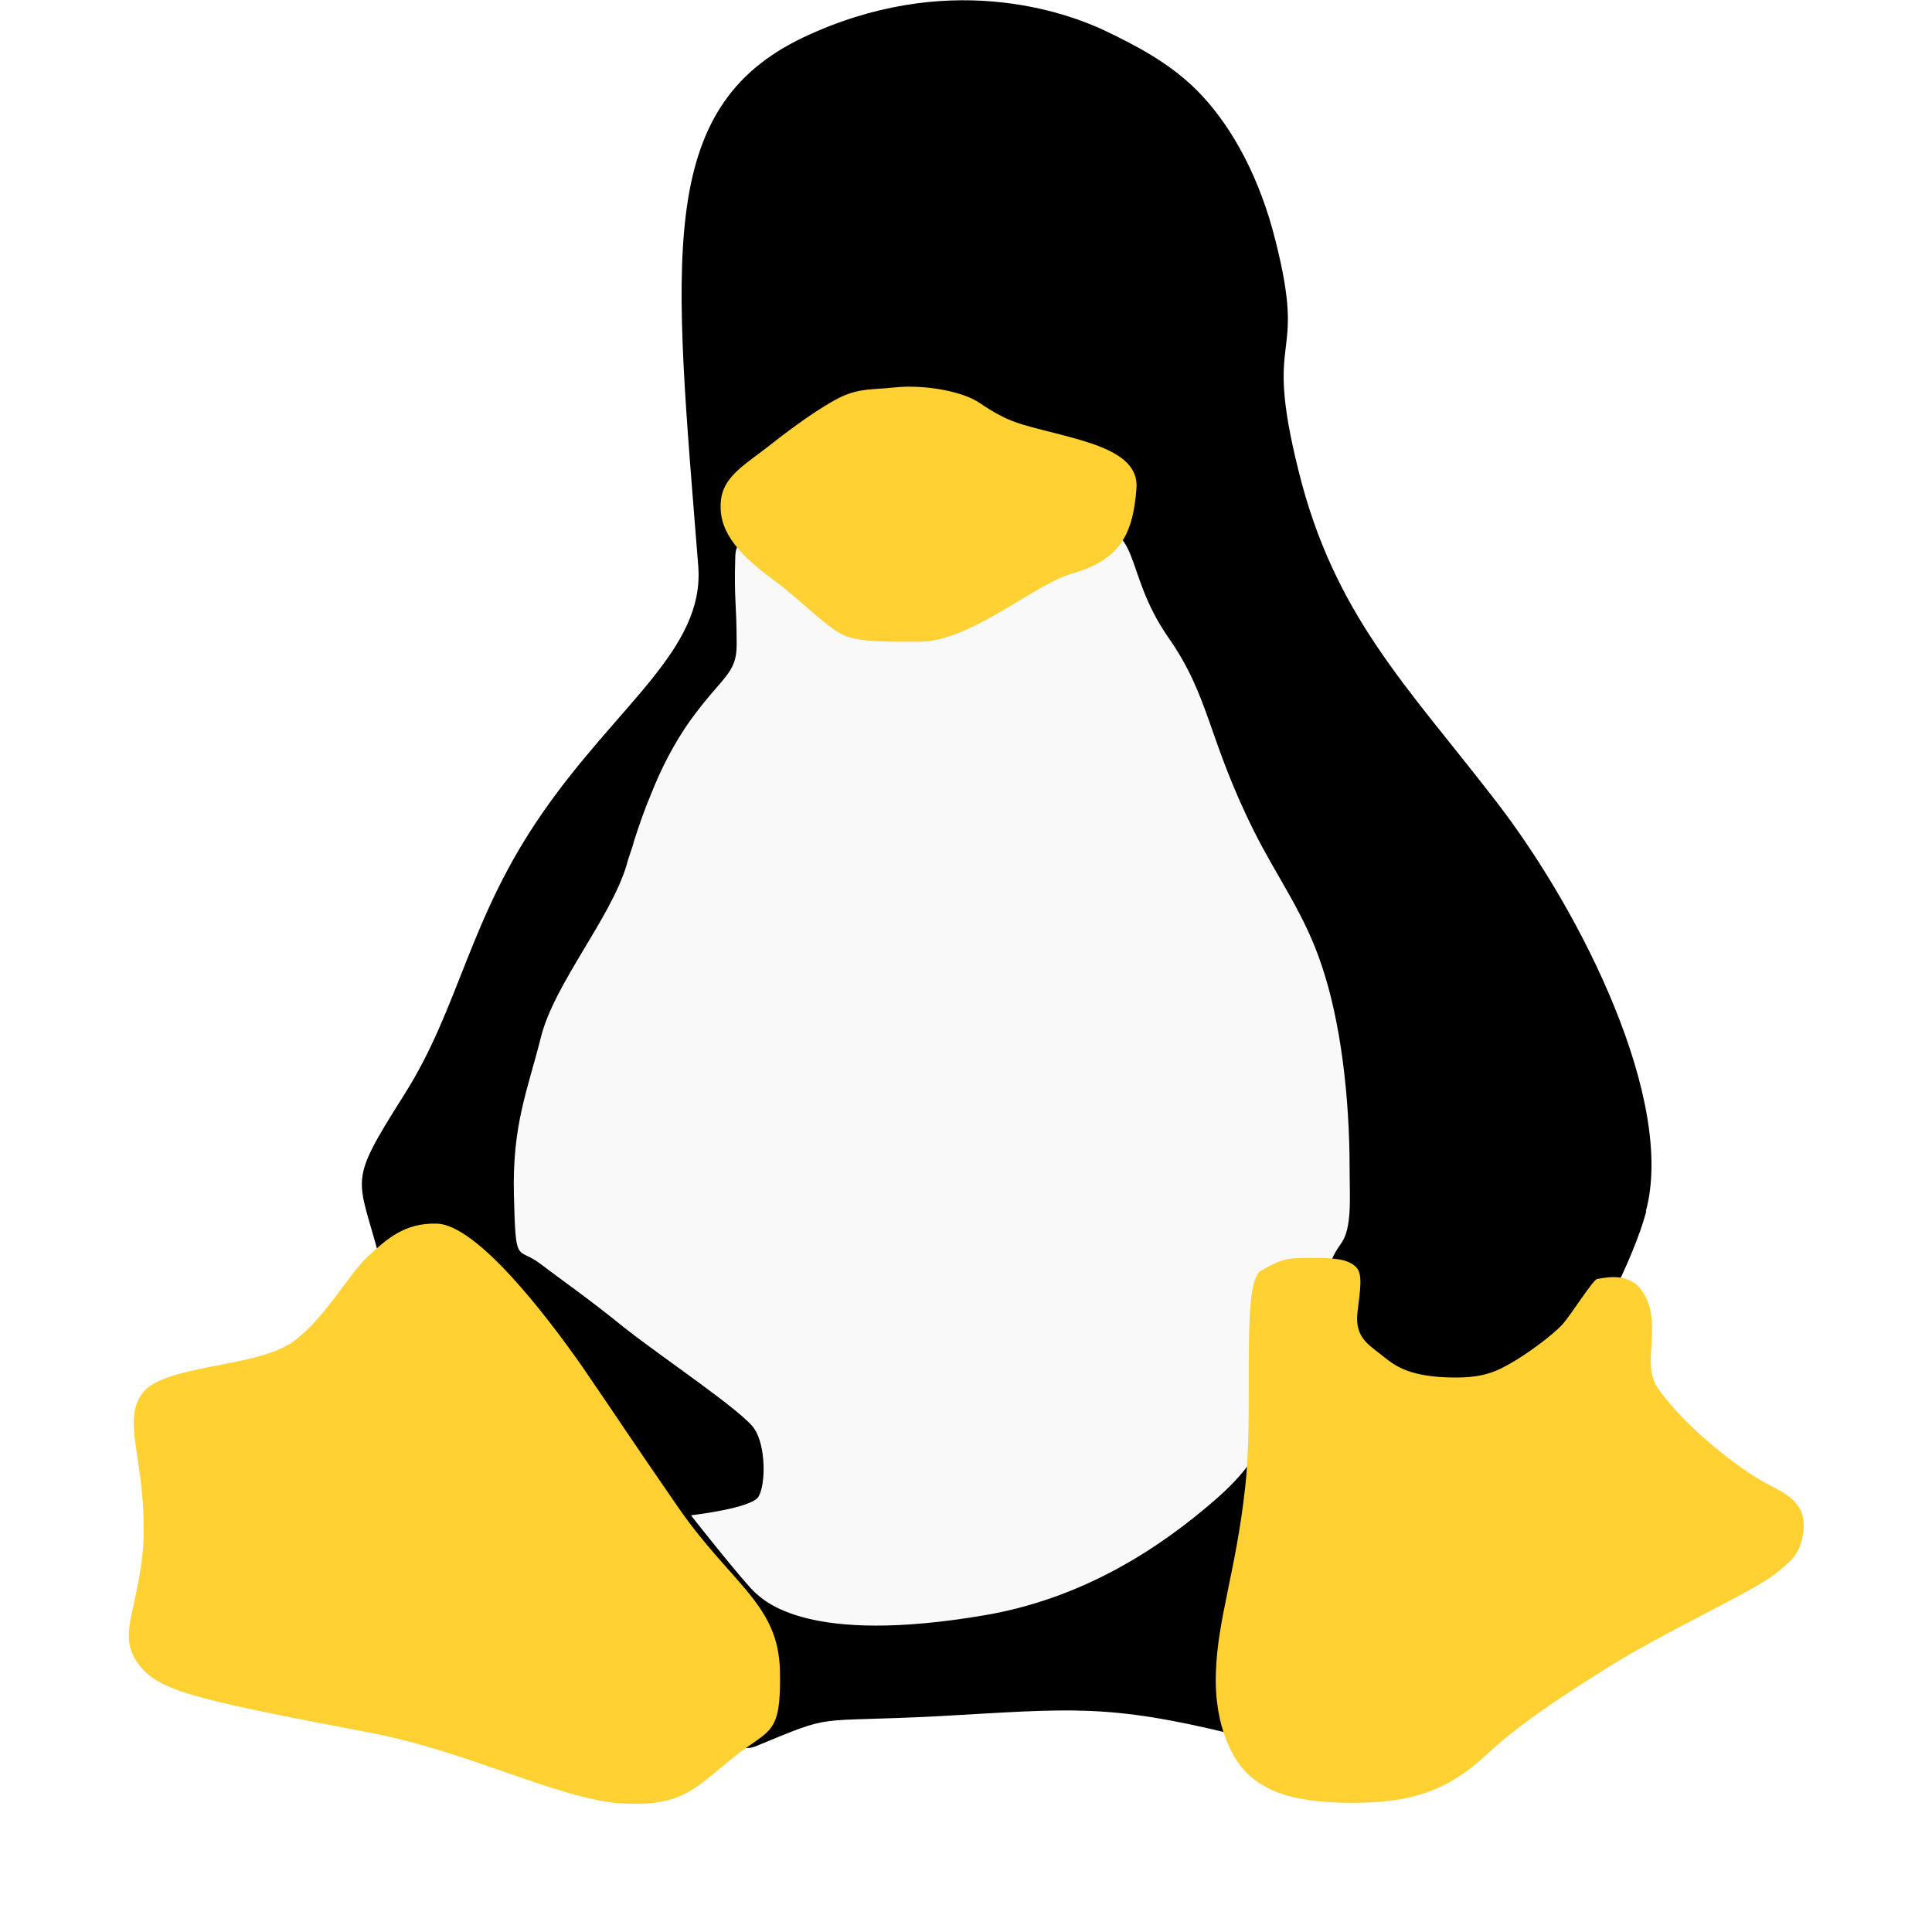
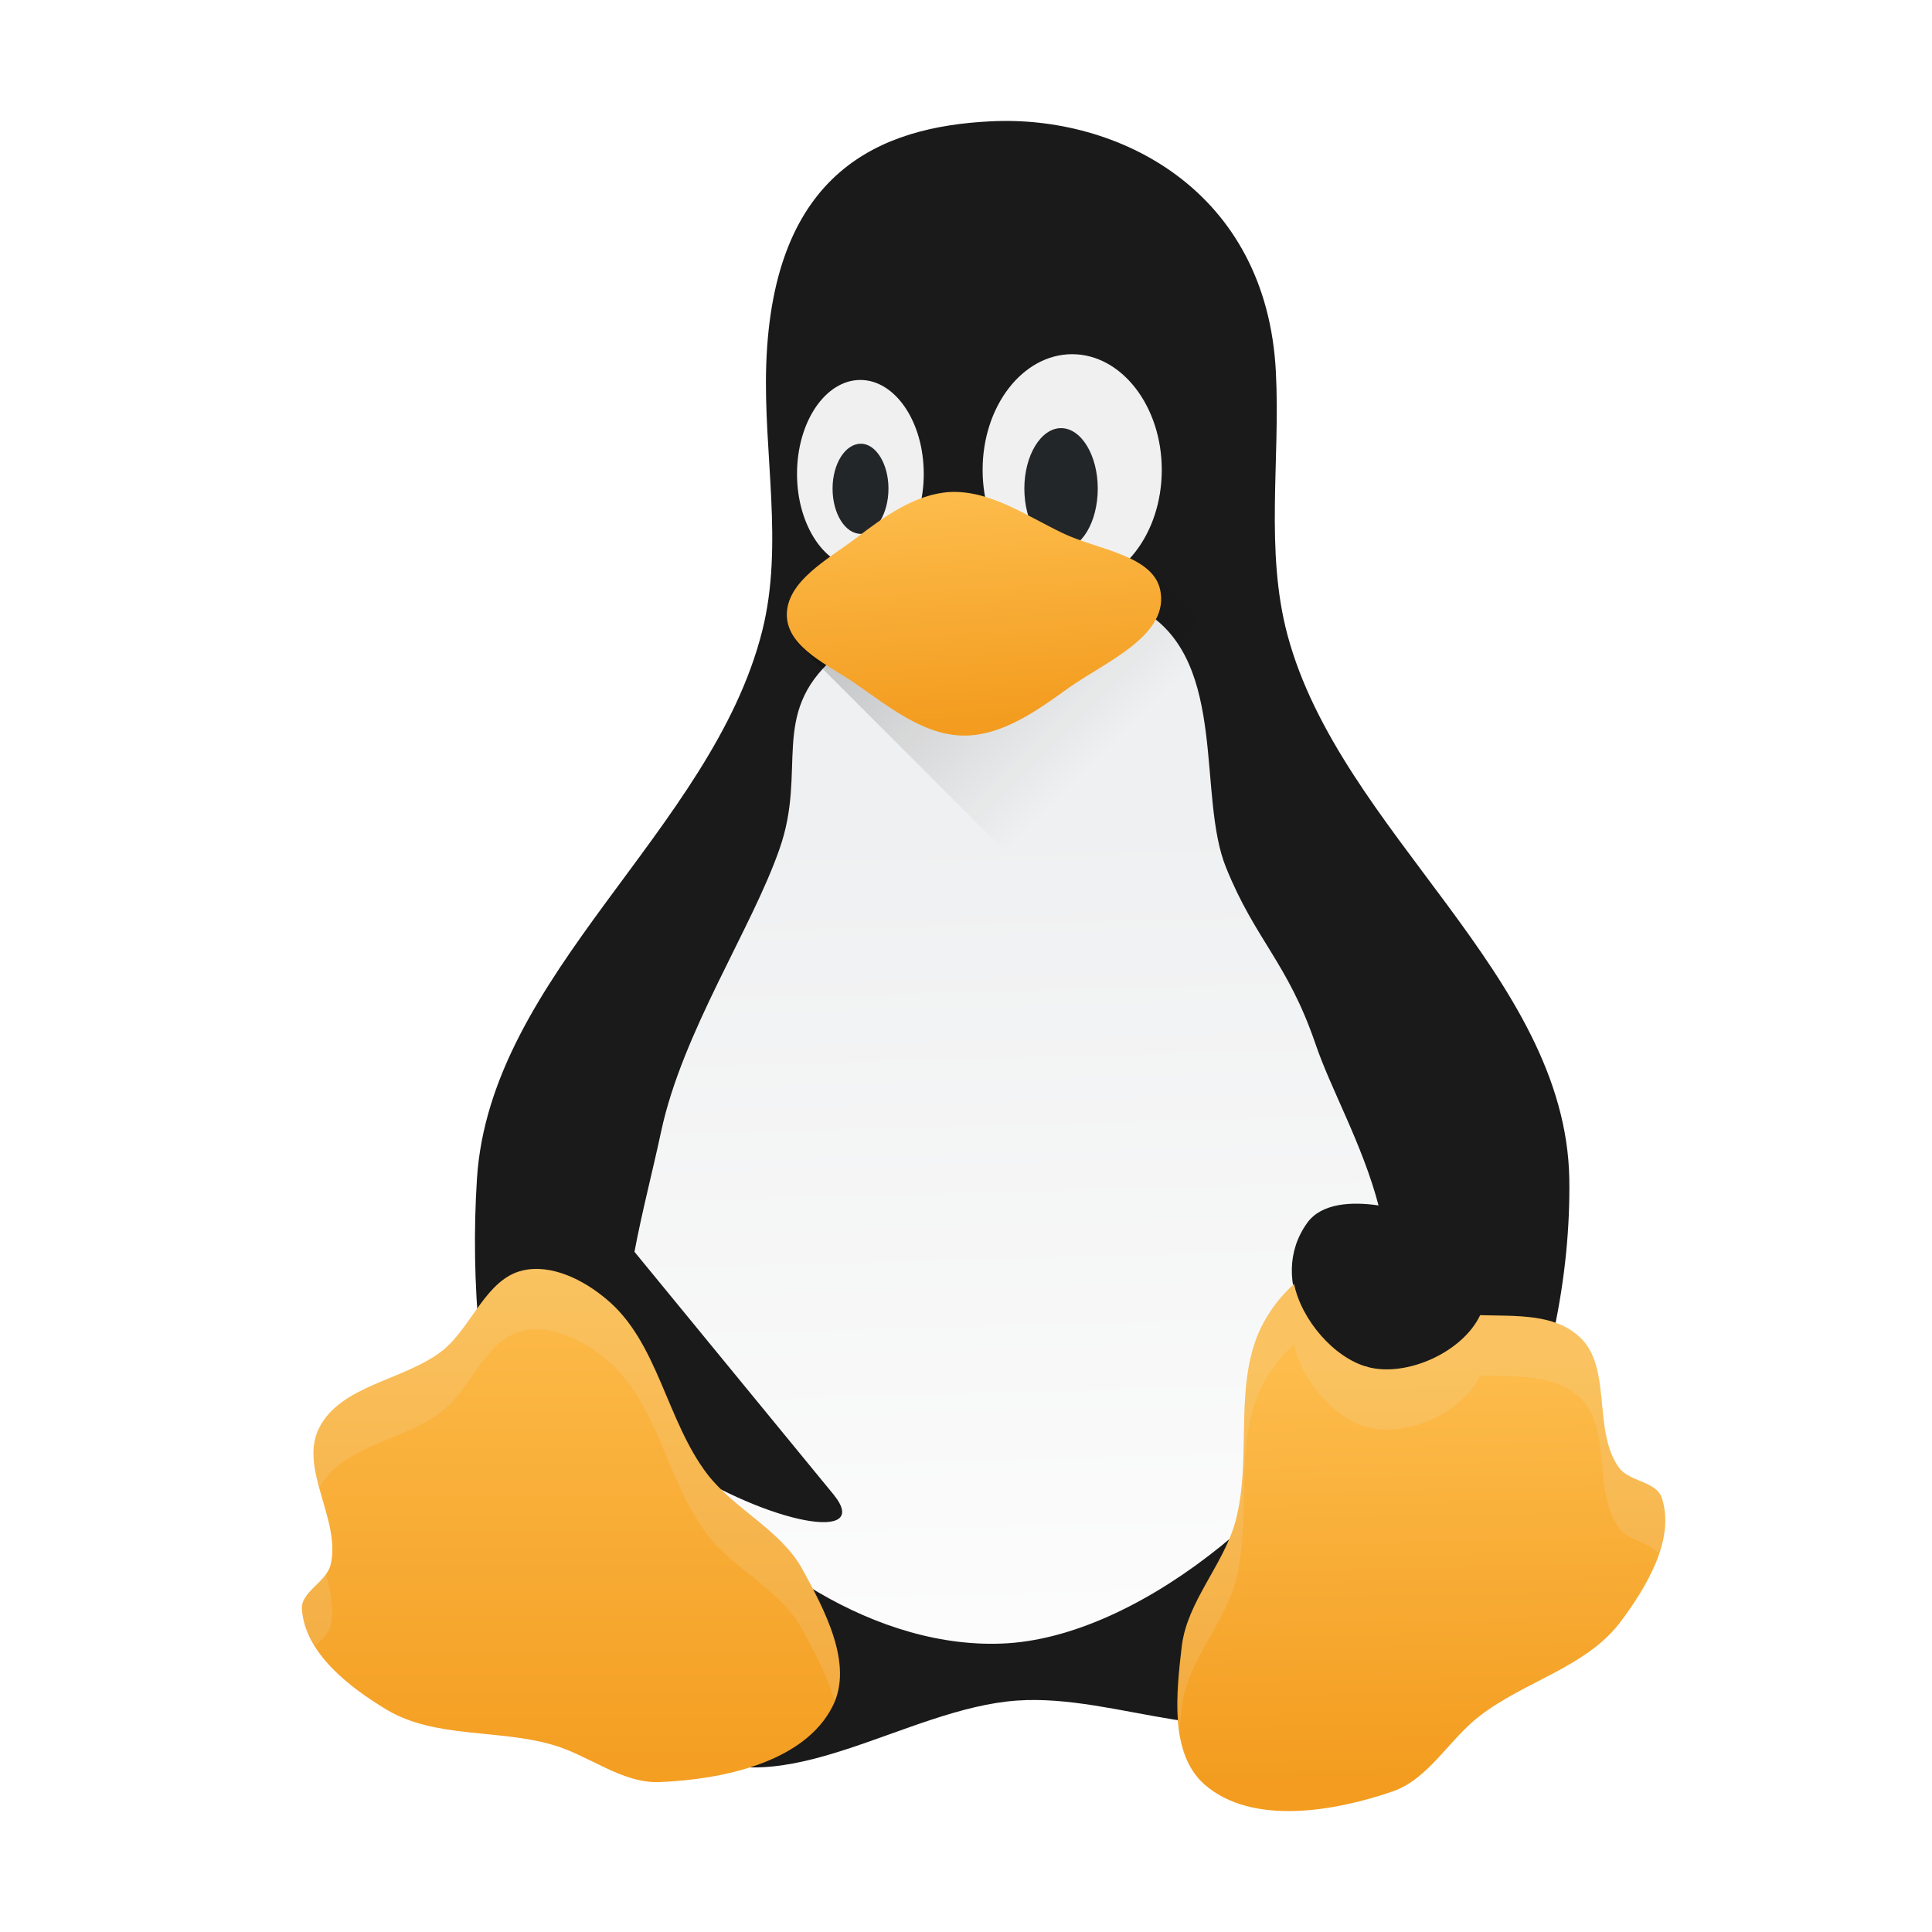
- <svg xmlns="http://www.w3.org/2000/svg" width="15" height="15" version="1.1" viewBox="0 0 4.233 4.233">
-   <path d="m3.607 2.654c-0.056 0.211-0.34 0.651-0.492 0.845-0.151 0.195-0.132 0.37-0.412 0.301-0.278-0.068-0.357-0.056-0.644-0.04-0.286 0.015-0.224-0.008-0.403 0.066-0.178 0.074-0.777-0.893-0.825-1.072-0.048-0.18-0.07-0.158 0.053-0.353 0.124-0.194 0.142-0.387 0.306-0.622 0.164-0.236 0.353-0.356 0.34-0.537-0.053-0.67-0.096-1.005 0.23-1.16 0.311-0.147 0.571-0.06 0.673-0.009 0.044 0.022 0.134 0.064 0.201 0.137 0.067 0.072 0.127 0.181 0.161 0.319 0.07 0.277-0.029 0.185 0.05 0.502 0.078 0.316 0.237 0.471 0.43 0.721 0.194 0.25 0.396 0.663 0.331 0.902z" style="stroke-width:1.015" />
-   <path d="m1.901 1.38c-0.11 0.004-0.285-0.278-0.29-0.161-0.003 0.099 0.003 0.098 0.003 0.194 0 0.064-0.032 0.069-0.102 0.166-0.036 0.051-0.064 0.106-0.086 0.162-0.014 0.033-0.026 0.068-0.037 0.102-0.004 0.017-0.012 0.035-0.016 0.052-0.035 0.117-0.159 0.261-0.188 0.378-0.029 0.116-0.063 0.191-0.059 0.346 0.004 0.156 0.006 0.111 0.058 0.15 0.051 0.039 0.104 0.075 0.184 0.14 0.085 0.067 0.262 0.185 0.285 0.222 0.025 0.037 0.025 0.121 0.009 0.148-0.015 0.026-0.149 0.041-0.148 0.041-8.393e-4 0 0.116 0.147 0.139 0.168 0.022 0.02 0.117 0.117 0.504 0.051 0.218-0.037 0.387-0.149 0.509-0.256 0.158-0.14 0.078-0.181 0.098-0.251 0.03-0.102 0.127-0.139 0.149-0.254 0.003-0.016 0.008-0.029 0.025-0.053 0.025-0.034 0.019-0.102 0.019-0.163 0-0.161-0.02-0.325-0.061-0.446-0.037-0.113-0.097-0.192-0.148-0.294-0.102-0.204-0.097-0.295-0.188-0.425-0.104-0.15-0.053-0.25-0.19-0.244-0.172 0.009-0.31 0.223-0.472 0.229z" style="fill:#f9f9f9;stroke-width:1.015" />
-   <path d="m1.959 0.849c0.062-7e-3 0.147 7e-3 0.186 0.033 0.037 0.025 0.062 0.038 0.095 0.048 0.111 0.033 0.257 0.049 0.25 0.14-0.008 0.109-0.042 0.158-0.142 0.187-0.08 0.022-0.222 0.149-0.333 0.149-0.049 0-0.118 0.002-0.158-0.011-0.038-0.012-0.092-0.071-0.155-0.119-0.063-0.046-0.121-0.096-0.123-0.161-0.003-0.069 0.047-0.091 0.116-0.146 0.037-0.029 0.103-0.078 0.149-0.1 0.042-0.019 0.07-0.015 0.114-0.02z" style="fill:#ffd133;stroke-width:1.015" />
-   <path d="m3.595 2.825c0.053 0.07-0.002 0.16 0.037 0.216 0.063 0.091 0.189 0.184 0.238 0.209 0.035 0.019 0.084 0.038 0.082 0.095-0.003 0.064-0.037 0.081-0.057 0.099-0.039 0.036-0.236 0.125-0.367 0.206-0.165 0.103-0.222 0.149-0.275 0.198-0.083 0.076-0.162 0.102-0.289 0.102-0.127 0-0.183-0.024-0.222-0.056-0.039-0.031-0.082-0.11-0.078-0.228 0.003-0.117 0.044-0.224 0.064-0.406 0.009-0.078 0.008-0.175 0.008-0.261 0-0.108 0.002-0.201 0.027-0.215 0.046-0.026 0.056-0.028 0.11-0.028 0.054 0 0.079 0.003 0.097 0.019 0.017 0.015 0.01 0.051 0.004 0.102-0.005 0.05 0.021 0.067 0.048 0.088 0.026 0.02 0.05 0.046 0.133 0.052 0.083 0.005 0.114-7e-3 0.153-0.029 0.039-0.022 0.094-0.063 0.115-0.086 0.02-0.022 0.068-0.1 0.077-0.1 0.008 0 0.065-0.018 0.096 0.024z" style="fill:#ffd133;stroke-width:1.015" />
-   <path d="m0.633 2.945c-0.076 0.05-0.27 0.046-0.319 0.105-0.048 0.059 0.002 0.144 8.5194e-4 0.302 0 0.067-0.013 0.119-0.021 0.16-0.012 0.052-0.02 0.088 0.004 0.126 0.043 0.066 0.113 0.082 0.511 0.158 0.213 0.04 0.414 0.145 0.549 0.155 0.135 0.009 0.164-0.032 0.246-0.098 0.082-0.067 0.108-0.046 0.105-0.192-0.003-0.146-0.105-0.189-0.222-0.357-0.116-0.168-0.135-0.199-0.212-0.311-0.077-0.11-0.23-0.31-0.318-0.312-0.07-0.002-0.109 0.033-0.152 0.073-0.043 0.04-0.097 0.143-0.173 0.193z" style="fill:#ffd133;stroke-width:1.015" />
+ <svg xmlns="http://www.w3.org/2000/svg" xmlns:xlink="http://www.w3.org/1999/xlink" width="15" height="15">
+   <defs>
+     <linearGradient id="d" gradientUnits="userSpaceOnUse" x1="17.382" y1="26.933" x2="17.032" y2="13.634" gradientTransform="scale(.46875)">
+       <stop offset="0" style="stop-color:#fcfcfc;stop-opacity:1" />
+       <stop offset="1" style="stop-color:#eff0f1;stop-opacity:1" />
+     </linearGradient>
+     <linearGradient id="e" gradientUnits="userSpaceOnUse" x1="10" y1="30" x2="10" y2="20.999" gradientTransform="scale(.46875)">
+       <stop offset="0" style="stop-color:#f39c1f;stop-opacity:1" />
+       <stop offset="1" style="stop-color:#fdbc4b;stop-opacity:1" />
+     </linearGradient>
+     <linearGradient id="f" gradientUnits="userSpaceOnUse" x1="22.778" y1="29.541" x2="22.645" y2="22.641" gradientTransform="scale(.46875)">
+       <stop offset="0" style="stop-color:#f39c1f;stop-opacity:1" />
+       <stop offset="1" style="stop-color:#fdbc4b;stop-opacity:1" />
+     </linearGradient>
+     <linearGradient id="c" gradientUnits="userSpaceOnUse" x1="13.167" y1="10.613" x2="16.667" y2="14.113" gradientTransform="scale(.46875)">
+       <stop offset="0" style="stop-color:#000;stop-opacity:1" />
+       <stop offset="1" style="stop-color:#000;stop-opacity:0" />
+     </linearGradient>
+     <linearGradient id="i" gradientUnits="userSpaceOnUse" x1="16" y1="12" x2="15.731" y2="8.152" gradientTransform="scale(.46875)">
+       <stop offset="0" style="stop-color:#f39c1f;stop-opacity:1" />
+       <stop offset="1" style="stop-color:#fdbc4b;stop-opacity:1" />
+     </linearGradient>
+     <clipPath id="b">
+       <path d="M0 0h15v15H0z" />
+     </clipPath>
+     <filter id="a" filterUnits="objectBoundingBox" x="0" y="0" width="1" height="1">
+       <feColorMatrix in="SourceGraphic" values="0 0 0 0 1 0 0 0 0 1 0 0 0 0 1 0 0 0 1 0" />
+     </filter>
+     <mask id="h">
+       <g filter="url(#a)">
+         <path style="fill:#000;fill-opacity:.2;stroke:none" d="M0 0h15v15H0z" />
+       </g>
+     </mask>
+     <g id="g" clip-path="url(#b)">
+       <path style="stroke:none;fill-rule:nonzero;fill:url(#c)" d="M8.906 4.406 10.47 5.97 8.28 7.086l-2.11-2.11" />
+     </g>
+   </defs>
+   <path style="display:inline;fill:#1a1a1a;fill-rule:nonzero;stroke:none" d="M5.918 4.898c.168-.668.008-1.378.031-2.066C6 1.328 6.836.984 7.691.942c.985-.051 2.145.53 2.215 1.949.035.68-.086 1.382.09 2.039.41 1.53 2.16 2.64 2.188 4.222.023 1.508-.672 3.286-1.954 4.078-.66.41-1.554-.082-2.332-.027-.863.059-1.824.824-2.57.383-1.351-.805-1.726-2.863-1.625-4.434.102-1.593 1.824-2.703 2.215-4.254zm0 0" />
+   <path style="stroke:none;fill-rule:nonzero;fill:#fcfcfc;fill-opacity:.941" d="M9.02 3.648c0-.496-.313-.898-.696-.898-.383 0-.695.402-.695.898 0 .497.312.899.695.899.383 0 .696-.402.696-.899zM7.172 3.68c0-.407-.223-.73-.492-.73-.27 0-.492.323-.492.73 0 .402.222.73.492.73s.492-.328.492-.73zm0 0" />
+   <path style="stroke:none;fill-rule:nonzero;fill:#232629;fill-opacity:1" d="M8.523 3.793c0-.258-.128-.469-.285-.469-.156 0-.285.211-.285.469 0 .262.129.473.285.473.157 0 .285-.211.285-.473zM6.898 3.793c0-.191-.097-.348-.214-.348-.122 0-.22.157-.22.348 0 .195.098.352.22.352.117 0 .214-.157.214-.352zm0 0" />
+   <path style="stroke:none;fill-rule:nonzero;fill:url(#d)" d="M8.234 4.574a2.837 2.837 0 0 0-.257 0c-.575.035-1.192.262-1.504.535-.5.442-.203.868-.422 1.485-.215.617-.754 1.422-.918 2.191-.067.313-.149.625-.207.934l1.547 1.886c.3.372-.489.235-1.227-.242.524.735 1.559 1.461 2.582 1.395 1.09-.074 2.375-1.215 2.79-2.145-.403-.066-.79-.668-.47-1.117.11-.156.348-.168.555-.137-.125-.476-.371-.902-.492-1.261-.215-.625-.465-.801-.691-1.36-.227-.554.015-1.582-.625-1.984-.18-.113-.41-.168-.66-.18zm0 0" />
+   <path style="stroke:none;fill-rule:nonzero;fill:url(#e)" d="M3.438 10.484c.226-.183.335-.554.62-.62.223-.052.473.073.649.222.402.332.465.941.785 1.36.211.273.57.433.738.738.172.316.399.738.235 1.062-.219.438-.856.57-1.344.59-.297.012-.555-.215-.844-.293-.414-.117-.898-.047-1.27-.266-.292-.175-.64-.441-.663-.785-.008-.133.187-.207.222-.34.086-.343-.246-.746-.09-1.062.169-.34.665-.371.962-.606zm0 0" />
+   <path style="stroke:none;fill-rule:nonzero;fill:url(#f)" d="M10.047 9.969a1.123 1.123 0 0 0-.235.297c-.25.457-.082 1.05-.222 1.554-.094.332-.371.614-.414.957-.043.364-.098.836.176 1.078.367.32 1.007.211 1.468.051.278-.101.434-.406.672-.586.344-.265.817-.375 1.082-.718.207-.274.434-.649.328-.973-.043-.129-.254-.125-.332-.234-.21-.29-.047-.786-.312-1.02-.195-.176-.485-.156-.766-.164-.137.289-.574.484-.875.402-.258-.07-.512-.363-.57-.644zm0 0" />
+   <use xlink:href="#g" mask="url(#h)" />
+   <path style="stroke:none;fill-rule:nonzero;fill:url(#i)" d="M7.375 3.82c.309-.015.594.184.871.317.27.133.73.172.766.468.047.336-.43.536-.707.73-.246.177-.524.38-.828.376-.305-.004-.575-.223-.829-.399-.203-.144-.53-.277-.539-.53-.007-.27.325-.442.54-.606.214-.164.456-.34.726-.356zm0 0" />
+   <path style="stroke:none;fill-rule:nonzero;fill:#eff0f1;fill-opacity:.125" d="M4.23 9.855a.505.505 0 0 0-.171.008c-.286.067-.395.438-.622.621-.296.235-.792.266-.96.606-.07.14-.04.3.003.46.176-.331.665-.363.958-.597.226-.183.335-.555.62-.621.223-.05.473.074.649.223.402.332.465.941.785 1.36.211.273.57.429.738.737.09.164.192.36.25.555.13-.32-.082-.719-.25-1.023-.168-.305-.527-.465-.738-.739-.32-.418-.383-1.027-.785-1.36-.133-.108-.305-.21-.477-.23zm-1.699 2.36c-.066.094-.195.168-.187.277.008.106.05.2.105.285.051-.047.102-.093.117-.156.032-.129 0-.266-.035-.406zm7.516-2.246a1.123 1.123 0 0 0-.235.297c-.25.457-.082 1.05-.222 1.554-.094.336-.371.614-.414.957a2.756 2.756 0 0 0-.016.649c.004-.063.012-.125.016-.18.043-.344.32-.625.414-.957.14-.504-.027-1.098.223-1.555.058-.105.136-.21.234-.296.058.28.312.574.57.644.301.082.742-.113.875-.402.281.008.57-.012.766.164.265.234.101.73.312 1.02.07.097.239.109.305.198a.72.72 0 0 0 .027-.433c-.043-.129-.254-.125-.332-.234-.21-.29-.047-.786-.312-1.02-.195-.176-.485-.156-.766-.164-.133.289-.574.484-.875.402-.258-.07-.512-.363-.57-.644zm0 0" />
</svg>
